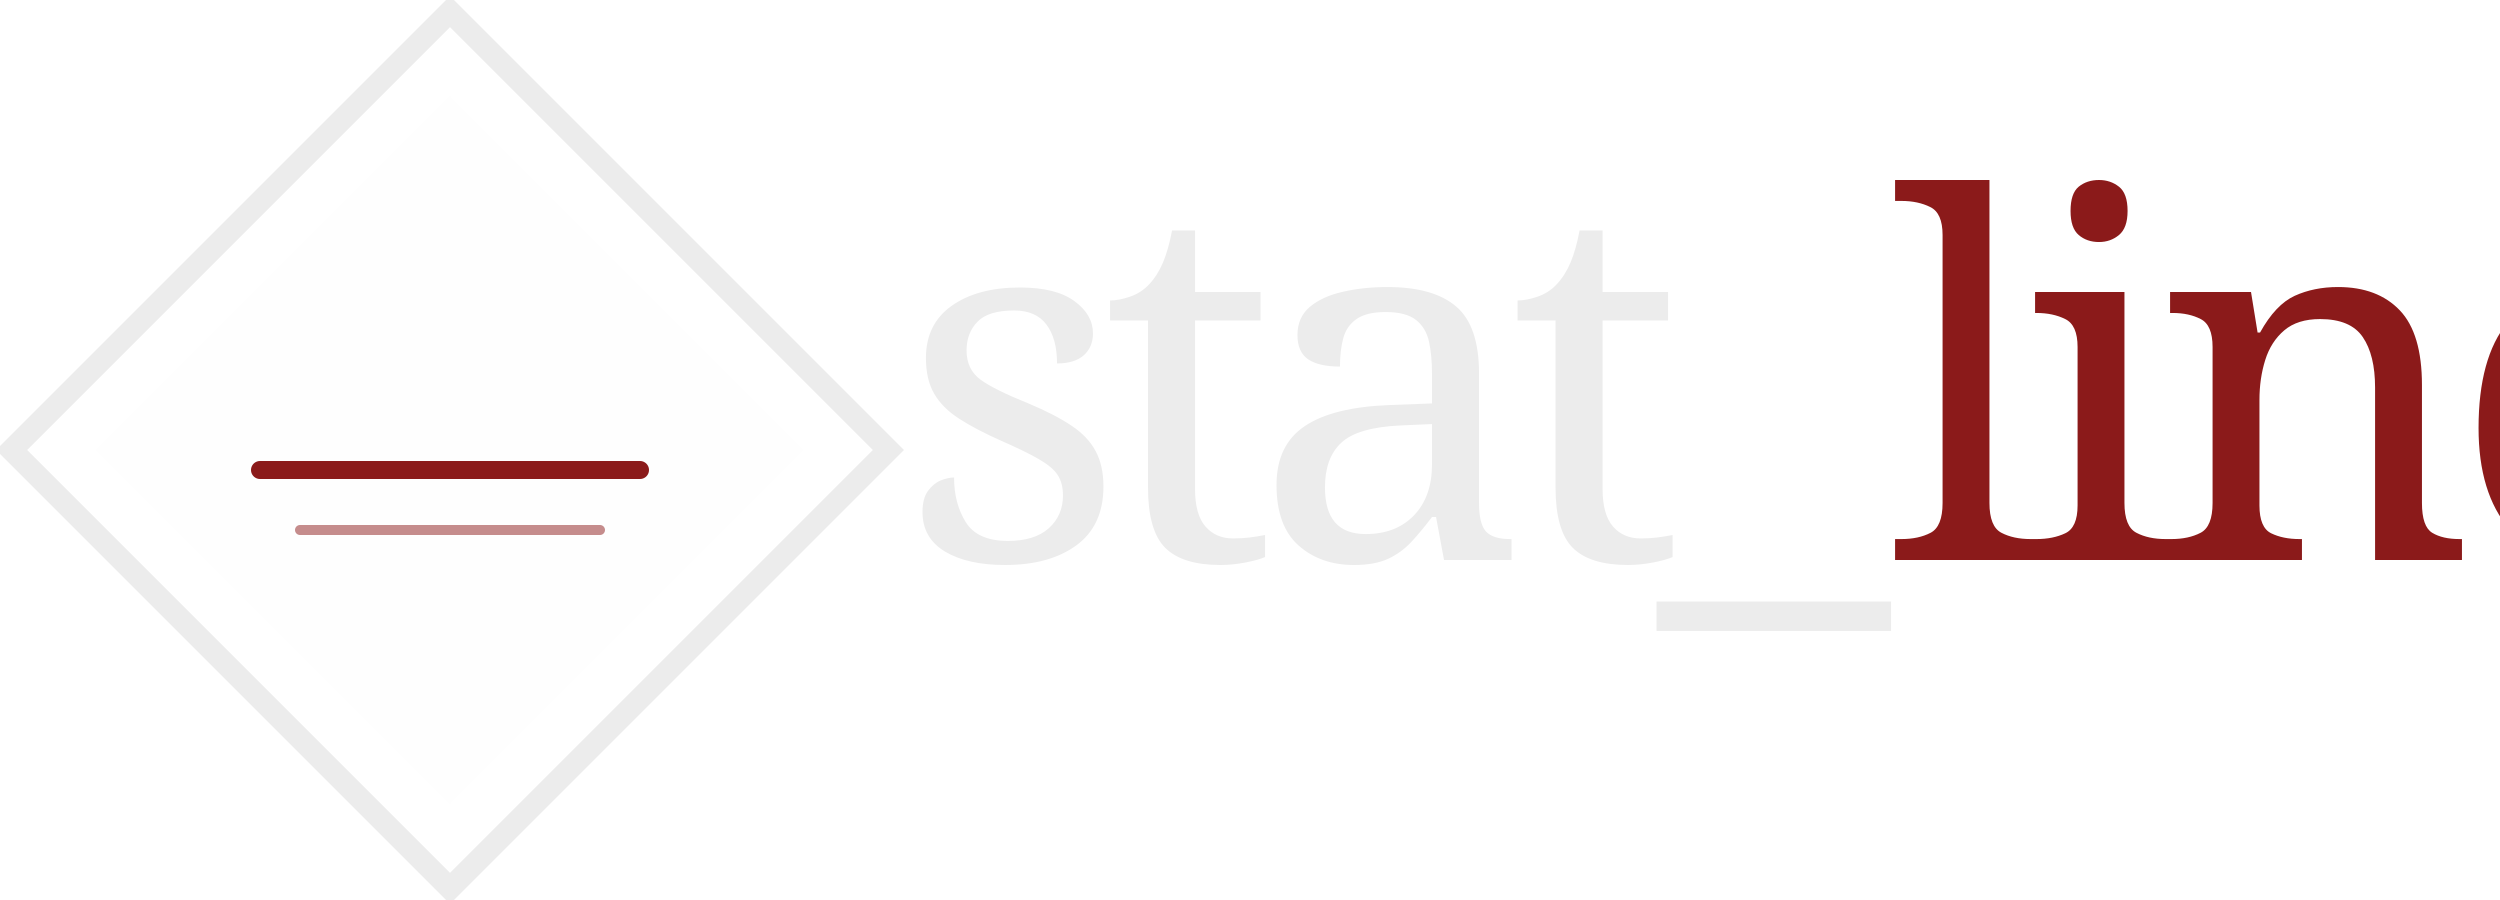
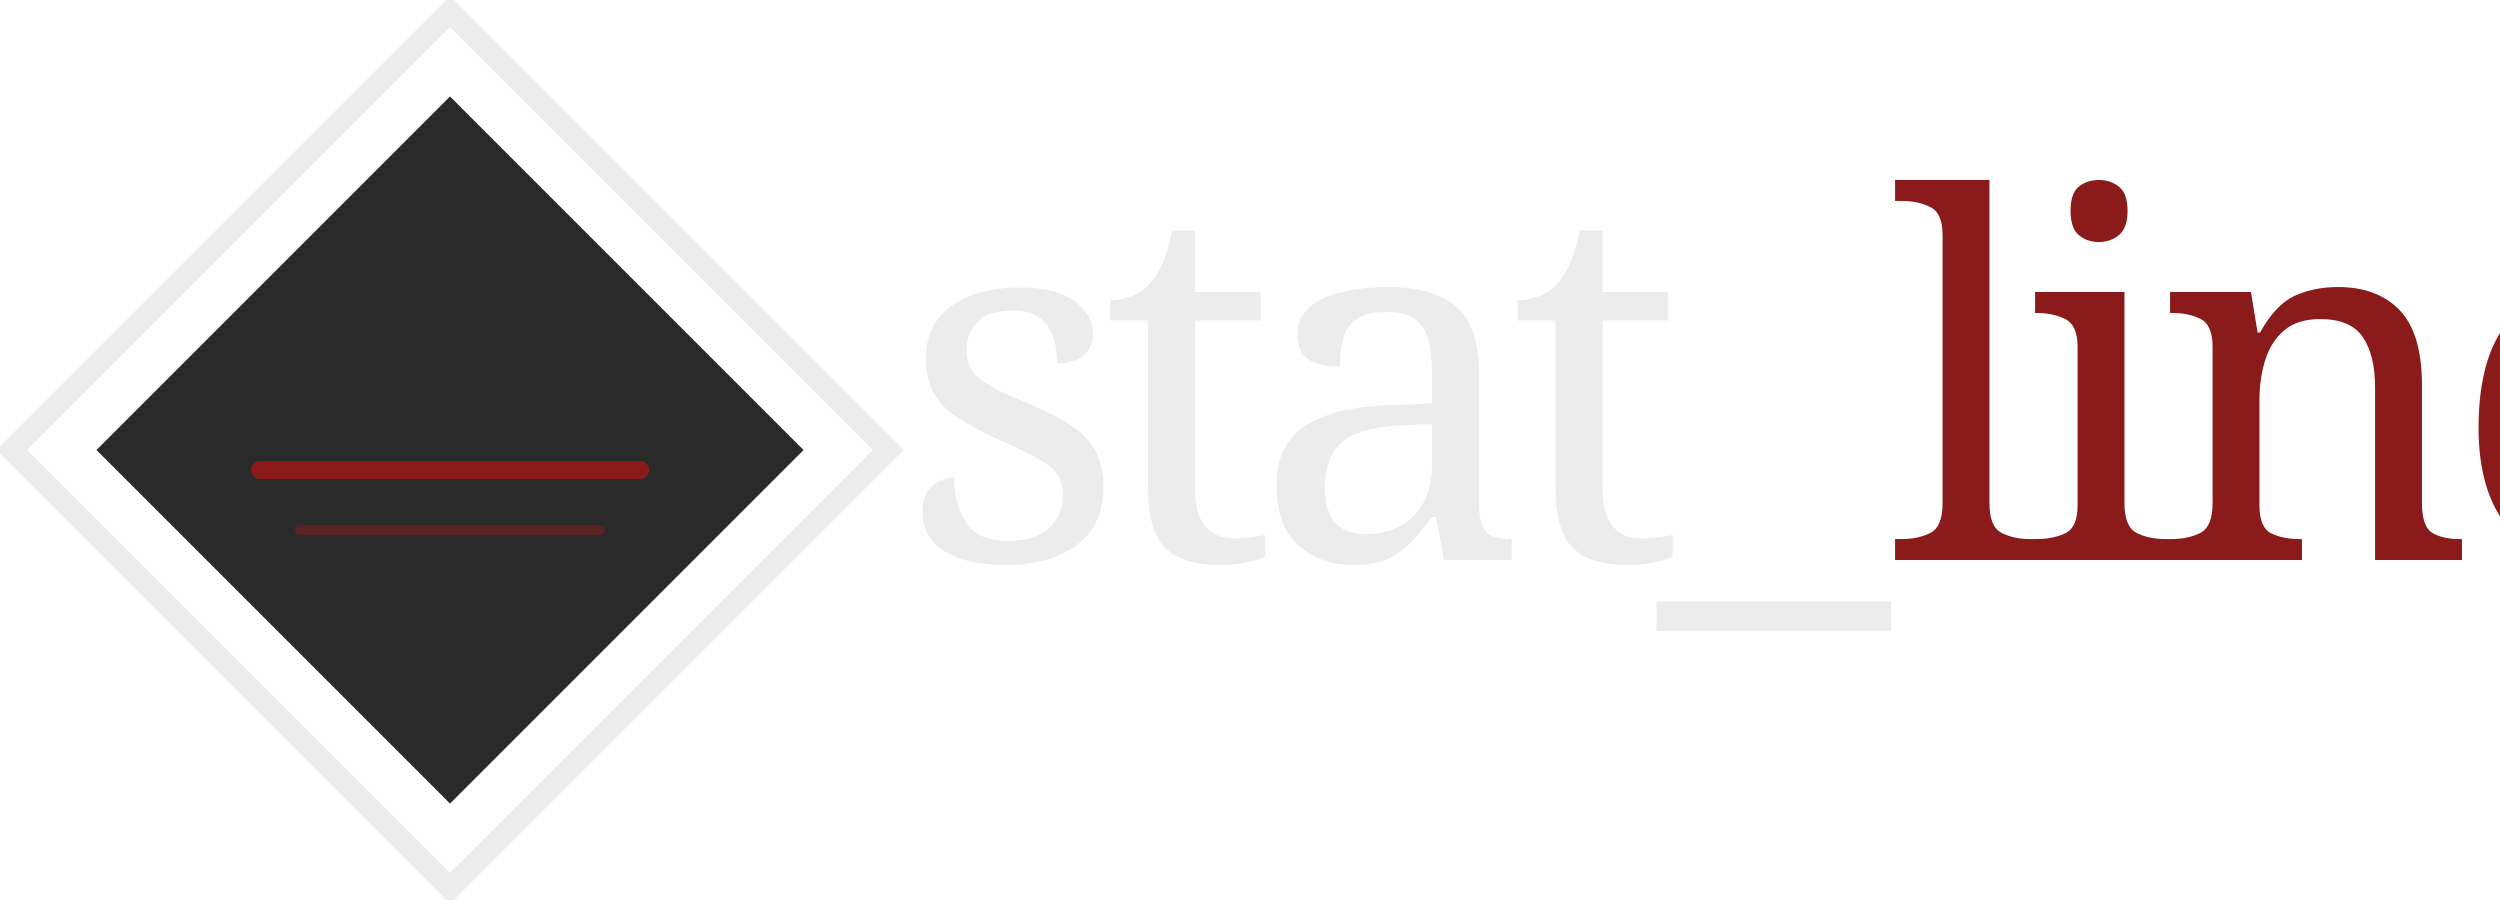
<svg xmlns="http://www.w3.org/2000/svg" viewBox="0 0 250 90">
  <rect x="14" y="14" width="62" height="62" fill="none" stroke="#ececec" stroke-width="2.2" transform="rotate(45 45 45)" />
-   <rect x="20" y="20" width="50" height="50" fill="#ececec" opacity="0.07" transform="rotate(45 45 45)" />
+   <rect x="20" y="20" width="50" height="50" fill="#2a2a2a" transform="rotate(45 45 45)" />
  <line x1="26" y1="47" x2="64" y2="47" stroke="#8B1A1A" stroke-width="1.8" stroke-linecap="round" />
  <line x1="30" y1="53" x2="60" y2="53" stroke="#8B1A1A" stroke-width="1" stroke-linecap="round" opacity="0.5" />
  <text x="90" y="56" font-family="Cambria" font-size="50" font-weight="500" letter-spacing="-2.5" fill="#ececec">stat_<tspan fill="#8B1A1A">line</tspan>
  </text>
</svg>
